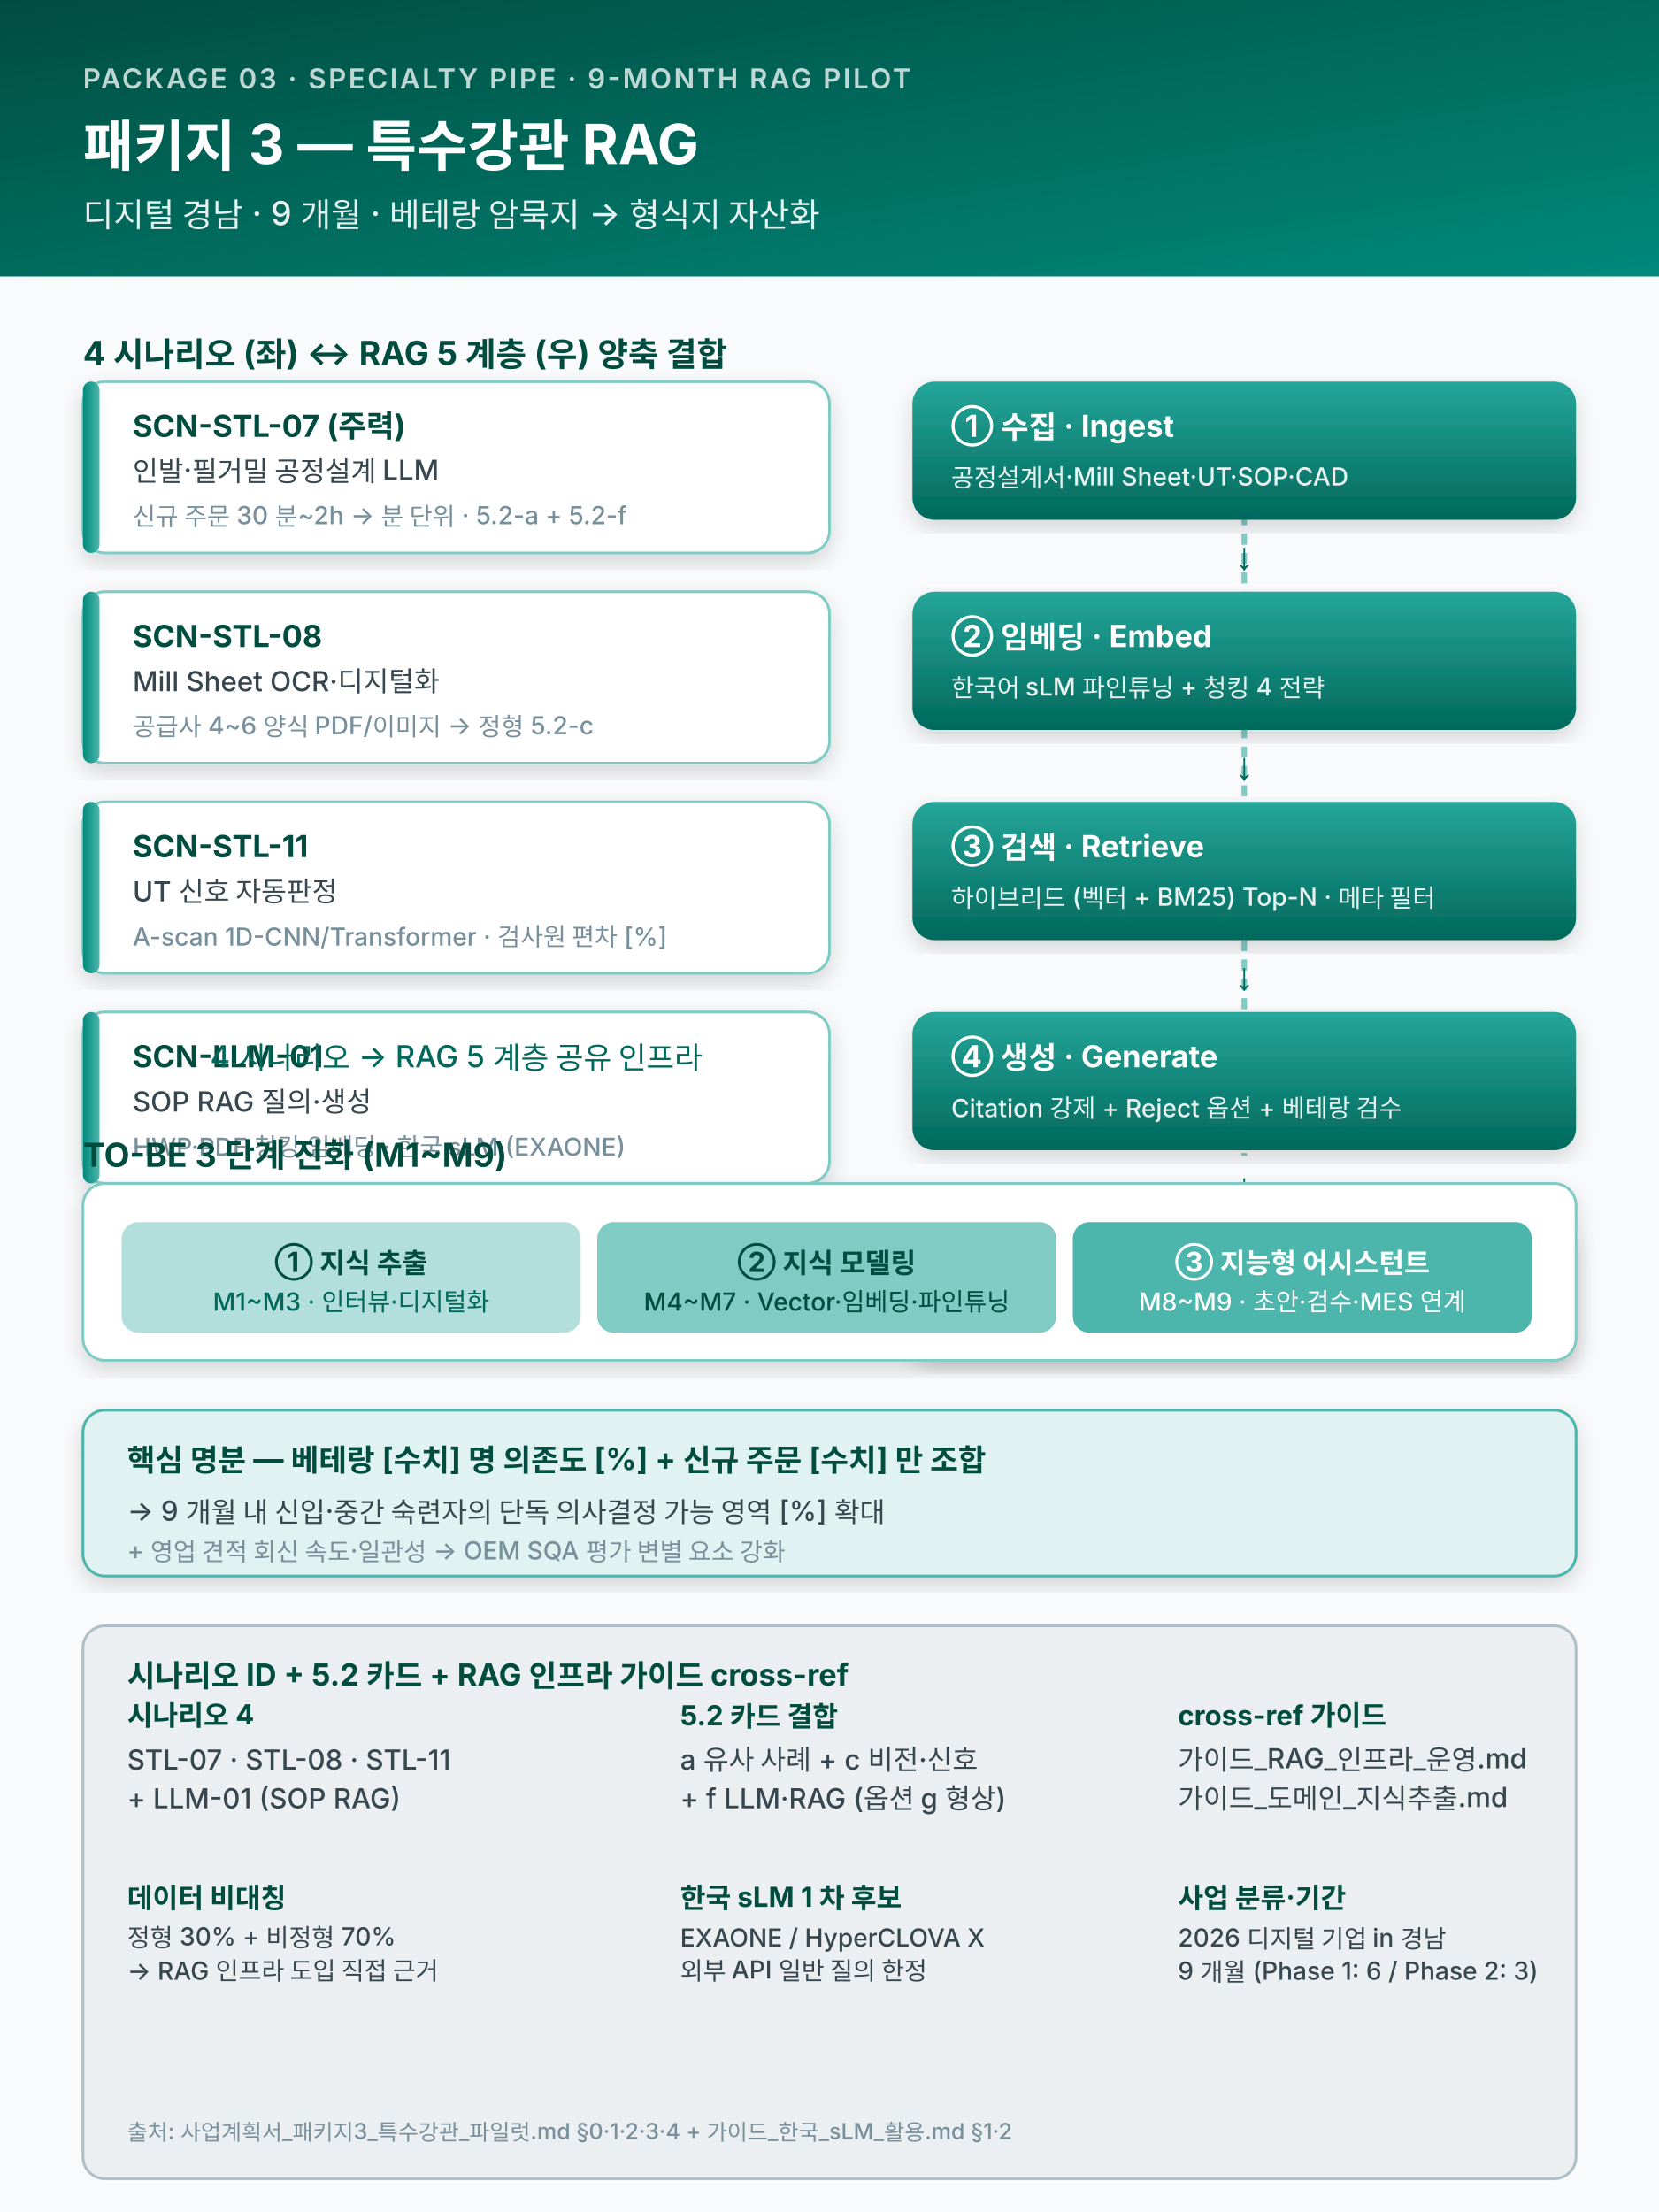
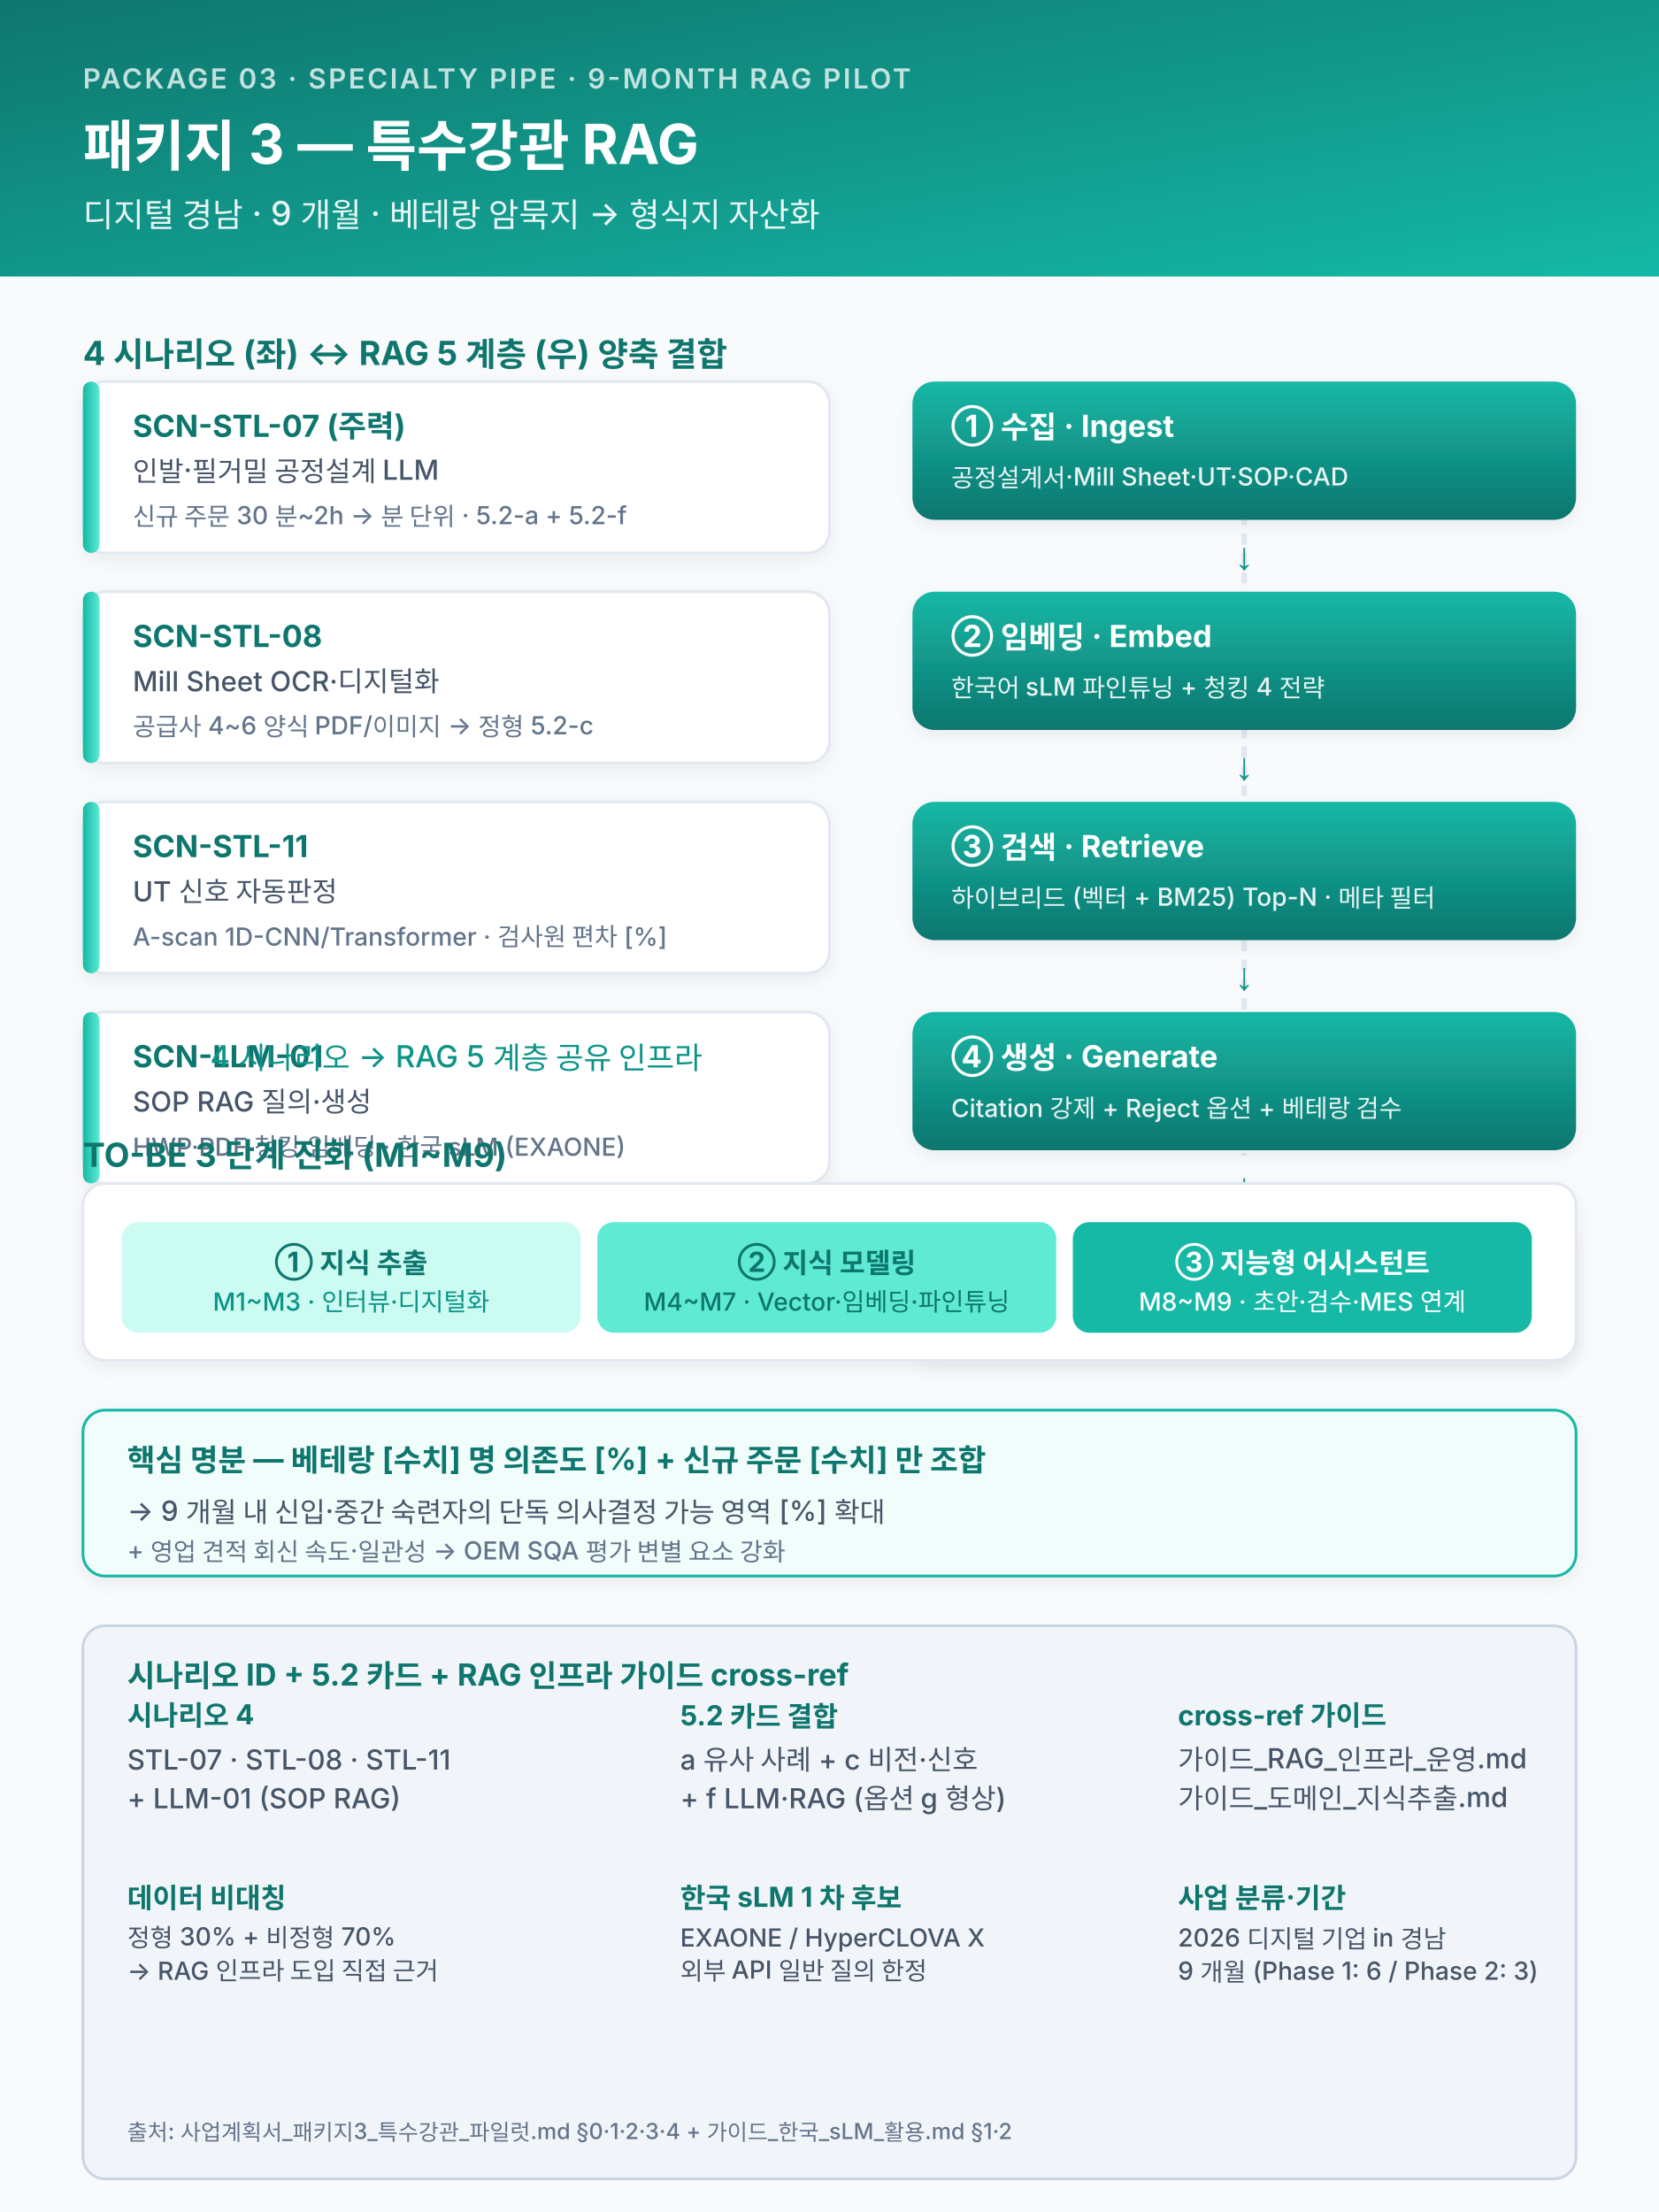
<svg xmlns="http://www.w3.org/2000/svg" viewBox="0 0 600 800" role="img" aria-label="패키지 3 — 특수강관 RAG 9 개월 (4 시나리오 + RAG 5 계층 수집·임베딩·검색·생성·감사 위→아래 흐름)" class="zoomable">
  <defs>
    <linearGradient id="pkg3-header" x1="0" y1="0" x2="1" y2="1">
-       <stop offset="0%" stop-color="#004D40" />
-       <stop offset="100%" stop-color="#00897B" />
+       <stop offset="0%" stop-color="#0F766E" />
+       <stop offset="100%" stop-color="#14B8A6" />
    </linearGradient>
    <linearGradient id="pkg3-rag" x1="0" y1="0" x2="0" y2="1">
-       <stop offset="0%" stop-color="#26A69A" />
-       <stop offset="100%" stop-color="#00695C" />
+       <stop offset="0%" stop-color="#14B8A6" />
+       <stop offset="100%" stop-color="#0F766E" />
    </linearGradient>
    <linearGradient id="pkg3-scn" x1="0" y1="0" x2="1" y2="0">
-       <stop offset="0%" stop-color="#00897B" />
-       <stop offset="100%" stop-color="#4DB6AC" />
+       <stop offset="0%" stop-color="#14B8A6" />
+       <stop offset="100%" stop-color="#5EEAD4" />
    </linearGradient>
-     <filter id="pkg3-shadow" x="-10%" y="-10%" width="120%" height="120%">
-       <feDropShadow dx="0" dy="3" stdDeviation="4" flood-color="#000" flood-opacity="0.15" />
+     <filter id="pkg3-shadow" x="-20%" y="-20%" width="140%" height="140%">
+       <feDropShadow dx="0" dy="4" stdDeviation="6" flood-color="#0F172A" flood-opacity="0.08" />
+       <feDropShadow dx="0" dy="2" stdDeviation="3" flood-color="#0F172A" flood-opacity="0.06" />
    </filter>
    <style>
      .ko { font-family: 'Pretendard', system-ui, -apple-system, sans-serif; font-weight: 700; }
      .ko-r { font-family: 'Pretendard', system-ui, -apple-system, sans-serif; font-weight: 500; }
      .en { font-family: 'Pretendard', system-ui, -apple-system, sans-serif; font-weight: 600; letter-spacing: 0.08em; }
    </style>
  </defs>
  <rect width="600" height="800" fill="#F8FAFC" />
  <rect width="600" height="100" fill="url(#pkg3-header)" />
  <text x="30" y="32" class="en" fill="rgba(255,255,255,0.75)" font-size="10">PACKAGE 03 · SPECIALTY PIPE · 9-MONTH RAG PILOT</text>
  <text x="30" y="60" class="ko" fill="white" font-size="20">패키지 3 — 특수강관 RAG</text>
  <text x="30" y="82" class="ko-r" fill="rgba(255,255,255,0.9)" font-size="12">디지털 경남 · 9 개월 · 베테랑 암묵지 → 형식지 자산화</text>
  <g transform="translate(30, 118)">
-     <text x="0" y="14" class="ko" fill="#004D40" font-size="12">4 시나리오 (좌) ↔ RAG 5 계층 (우) 양축 결합</text>
+     <text x="0" y="14" class="ko" fill="#0F766E" font-size="12">4 시나리오 (좌) ↔ RAG 5 계층 (우) 양축 결합</text>
  </g>
  <g transform="translate(30, 138)">
    <g filter="url(#pkg3-shadow)">
-       <rect width="270" height="62" rx="8" fill="white" stroke="#80CBC4" stroke-width="1" />
+       <rect width="270" height="62" rx="8" fill="white" stroke="#E2E8F0" stroke-width="1" />
      <rect width="6" height="62" rx="3" fill="url(#pkg3-scn)" />
-       <text x="18" y="20" class="ko" fill="#004D40" font-size="11">SCN-STL-07 (주력)</text>
-       <text x="18" y="36" class="ko-r" fill="#37474F" font-size="10">인발·필거밀 공정설계 LLM</text>
-       <text x="18" y="52" class="ko-r" fill="#78909C" font-size="9">신규 주문 30 분~2h → 분 단위 · 5.2-a + 5.2-f</text>
+       <text x="18" y="20" class="ko" fill="#0F766E" font-size="11">SCN-STL-07 (주력)</text>
+       <text x="18" y="36" class="ko-r" fill="#475569" font-size="10">인발·필거밀 공정설계 LLM</text>
+       <text x="18" y="52" class="ko-r" fill="#64748B" font-size="9">신규 주문 30 분~2h → 분 단위 · 5.2-a + 5.2-f</text>
    </g>
    <g transform="translate(0, 76)" filter="url(#pkg3-shadow)">
-       <rect width="270" height="62" rx="8" fill="white" stroke="#80CBC4" stroke-width="1" />
+       <rect width="270" height="62" rx="8" fill="white" stroke="#E2E8F0" stroke-width="1" />
      <rect width="6" height="62" rx="3" fill="url(#pkg3-scn)" />
-       <text x="18" y="20" class="ko" fill="#004D40" font-size="11">SCN-STL-08</text>
-       <text x="18" y="36" class="ko-r" fill="#37474F" font-size="10">Mill Sheet OCR·디지털화</text>
-       <text x="18" y="52" class="ko-r" fill="#78909C" font-size="9">공급사 4~6 양식 PDF/이미지 → 정형 5.2-c</text>
+       <text x="18" y="20" class="ko" fill="#0F766E" font-size="11">SCN-STL-08</text>
+       <text x="18" y="36" class="ko-r" fill="#475569" font-size="10">Mill Sheet OCR·디지털화</text>
+       <text x="18" y="52" class="ko-r" fill="#64748B" font-size="9">공급사 4~6 양식 PDF/이미지 → 정형 5.2-c</text>
    </g>
    <g transform="translate(0, 152)" filter="url(#pkg3-shadow)">
-       <rect width="270" height="62" rx="8" fill="white" stroke="#80CBC4" stroke-width="1" />
+       <rect width="270" height="62" rx="8" fill="white" stroke="#E2E8F0" stroke-width="1" />
      <rect width="6" height="62" rx="3" fill="url(#pkg3-scn)" />
-       <text x="18" y="20" class="ko" fill="#004D40" font-size="11">SCN-STL-11</text>
-       <text x="18" y="36" class="ko-r" fill="#37474F" font-size="10">UT 신호 자동판정</text>
-       <text x="18" y="52" class="ko-r" fill="#78909C" font-size="9">A-scan 1D-CNN/Transformer · 검사원 편차 [%]</text>
+       <text x="18" y="20" class="ko" fill="#0F766E" font-size="11">SCN-STL-11</text>
+       <text x="18" y="36" class="ko-r" fill="#475569" font-size="10">UT 신호 자동판정</text>
+       <text x="18" y="52" class="ko-r" fill="#64748B" font-size="9">A-scan 1D-CNN/Transformer · 검사원 편차 [%]</text>
    </g>
    <g transform="translate(0, 228)" filter="url(#pkg3-shadow)">
-       <rect width="270" height="62" rx="8" fill="white" stroke="#80CBC4" stroke-width="1" />
+       <rect width="270" height="62" rx="8" fill="white" stroke="#E2E8F0" stroke-width="1" />
      <rect width="6" height="62" rx="3" fill="url(#pkg3-scn)" />
-       <text x="18" y="20" class="ko" fill="#004D40" font-size="11">SCN-LLM-01</text>
-       <text x="18" y="36" class="ko-r" fill="#37474F" font-size="10">SOP RAG 질의·생성</text>
-       <text x="18" y="52" class="ko-r" fill="#78909C" font-size="9">HWP·PDF 청킹·임베딩 · 한국 sLM (EXAONE)</text>
+       <text x="18" y="20" class="ko" fill="#0F766E" font-size="11">SCN-LLM-01</text>
+       <text x="18" y="36" class="ko-r" fill="#475569" font-size="10">SOP RAG 질의·생성</text>
+       <text x="18" y="52" class="ko-r" fill="#64748B" font-size="9">HWP·PDF 청킹·임베딩 · 한국 sLM (EXAONE)</text>
    </g>
  </g>
  <g transform="translate(330, 138)">
-     <line x1="120" y1="20" x2="120" y2="280" stroke="#80CBC4" stroke-width="2" stroke-dasharray="4 3" />
+     <line x1="120" y1="20" x2="120" y2="280" stroke="#E2E8F0" stroke-width="2" stroke-dasharray="4 3" />
    <g filter="url(#pkg3-shadow)">
      <rect width="240" height="50" rx="8" fill="url(#pkg3-rag)" />
      <text x="14" y="20" class="ko" fill="white" font-size="11">① 수집 · Ingest</text>
      <text x="14" y="38" class="ko-r" fill="rgba(255,255,255,0.9)" font-size="9">공정설계서·Mill Sheet·UT·SOP·CAD</text>
    </g>
-     <text x="120" y="68" text-anchor="middle" fill="#00695C" font-size="14">↓</text>
+     <text x="120" y="68" text-anchor="middle" fill="#0D9488" font-size="14">↓</text>
    <g transform="translate(0, 76)" filter="url(#pkg3-shadow)">
      <rect width="240" height="50" rx="8" fill="url(#pkg3-rag)" />
      <text x="14" y="20" class="ko" fill="white" font-size="11">② 임베딩 · Embed</text>
      <text x="14" y="38" class="ko-r" fill="rgba(255,255,255,0.9)" font-size="9">한국어 sLM 파인튜닝 + 청킹 4 전략</text>
    </g>
-     <text x="120" y="144" text-anchor="middle" fill="#00695C" font-size="14">↓</text>
+     <text x="120" y="144" text-anchor="middle" fill="#0D9488" font-size="14">↓</text>
    <g transform="translate(0, 152)" filter="url(#pkg3-shadow)">
      <rect width="240" height="50" rx="8" fill="url(#pkg3-rag)" />
      <text x="14" y="20" class="ko" fill="white" font-size="11">③ 검색 · Retrieve</text>
      <text x="14" y="38" class="ko-r" fill="rgba(255,255,255,0.9)" font-size="9">하이브리드 (벡터 + BM25) Top-N · 메타 필터</text>
    </g>
-     <text x="120" y="220" text-anchor="middle" fill="#00695C" font-size="14">↓</text>
+     <text x="120" y="220" text-anchor="middle" fill="#0D9488" font-size="14">↓</text>
    <g transform="translate(0, 228)" filter="url(#pkg3-shadow)">
      <rect width="240" height="50" rx="8" fill="url(#pkg3-rag)" />
      <text x="14" y="20" class="ko" fill="white" font-size="11">④ 생성 · Generate</text>
      <text x="14" y="38" class="ko-r" fill="rgba(255,255,255,0.9)" font-size="9">Citation 강제 + Reject 옵션 + 베테랑 검수</text>
    </g>
-     <text x="120" y="296" text-anchor="middle" fill="#00695C" font-size="14">↓</text>
+     <text x="120" y="296" text-anchor="middle" fill="#0D9488" font-size="14">↓</text>
    <g transform="translate(0, 304)" filter="url(#pkg3-shadow)">
      <rect width="240" height="50" rx="8" fill="url(#pkg3-rag)" />
      <text x="14" y="20" class="ko" fill="white" font-size="11">⑤ 감사 · Audit</text>
      <text x="14" y="38" class="ko-r" fill="rgba(255,255,255,0.9)" font-size="9">골드셋 평가 + 답변 로그 + 권한·보안</text>
    </g>
  </g>
  <g transform="translate(165, 386)">
-     <text text-anchor="middle" fill="#00695C" font-size="11" class="ko-r">4 시나리오 → RAG 5 계층 공유 인프라</text>
+     <text text-anchor="middle" fill="#0D9488" font-size="11" class="ko-r">4 시나리오 → RAG 5 계층 공유 인프라</text>
  </g>
  <g transform="translate(30, 408)">
-     <text x="0" y="14" class="ko" fill="#004D40" font-size="12">TO-BE 3 단계 진화 (M1~M9)</text>
+     <text x="0" y="14" class="ko" fill="#0F766E" font-size="12">TO-BE 3 단계 진화 (M1~M9)</text>
  </g>
  <g transform="translate(30, 428)" filter="url(#pkg3-shadow)">
-     <rect width="540" height="64" rx="8" fill="white" stroke="#80CBC4" stroke-width="1" />
+     <rect width="540" height="64" rx="8" fill="white" stroke="#E2E8F0" stroke-width="1" />
    <g transform="translate(14, 14)">
-       <rect width="166" height="40" rx="6" fill="#B2DFDB" />
-       <text x="83" y="18" text-anchor="middle" class="ko" fill="#004D40" font-size="10">① 지식 추출</text>
-       <text x="83" y="32" text-anchor="middle" class="ko-r" fill="#00695C" font-size="9">M1~M3 · 인터뷰·디지털화</text>
+       <rect width="166" height="40" rx="6" fill="#CCFBF1" />
+       <text x="83" y="18" text-anchor="middle" class="ko" fill="#0F766E" font-size="10">① 지식 추출</text>
+       <text x="83" y="32" text-anchor="middle" class="ko-r" fill="#0D9488" font-size="9">M1~M3 · 인터뷰·디지털화</text>
    </g>
    <g transform="translate(186, 14)">
-       <rect width="166" height="40" rx="6" fill="#80CBC4" />
-       <text x="83" y="18" text-anchor="middle" class="ko" fill="#004D40" font-size="10">② 지식 모델링</text>
-       <text x="83" y="32" text-anchor="middle" class="ko-r" fill="#004D40" font-size="9">M4~M7 · Vector·임베딩·파인튜닝</text>
+       <rect width="166" height="40" rx="6" fill="#5EEAD4" />
+       <text x="83" y="18" text-anchor="middle" class="ko" fill="#0F766E" font-size="10">② 지식 모델링</text>
+       <text x="83" y="32" text-anchor="middle" class="ko-r" fill="#0F766E" font-size="9">M4~M7 · Vector·임베딩·파인튜닝</text>
    </g>
    <g transform="translate(358, 14)">
-       <rect width="166" height="40" rx="6" fill="#4DB6AC" />
+       <rect width="166" height="40" rx="6" fill="#14B8A6" />
      <text x="83" y="18" text-anchor="middle" class="ko" fill="white" font-size="10">③ 지능형 어시스턴트</text>
      <text x="83" y="32" text-anchor="middle" class="ko-r" fill="white" font-size="9">M8~M9 · 초안·검수·MES 연계</text>
    </g>
  </g>
  <g transform="translate(30, 510)" filter="url(#pkg3-shadow)">
-     <rect width="540" height="60" rx="8" fill="#E0F2F1" stroke="#4DB6AC" stroke-width="1" />
-     <text x="16" y="22" class="ko" fill="#004D40" font-size="11">핵심 명분 — 베테랑 [수치] 명 의존도 [%] + 신규 주문 [수치] 만 조합</text>
-     <text x="16" y="40" class="ko-r" fill="#37474F" font-size="10">→ 9 개월 내 신입·중간 숙련자의 단독 의사결정 가능 영역 [%] 확대</text>
-     <text x="16" y="54" class="ko-r" fill="#78909C" font-size="9">+ 영업 견적 회신 속도·일관성 → OEM SQA 평가 변별 요소 강화</text>
+     <rect width="540" height="60" rx="8" fill="#F0FDFA" stroke="#14B8A6" stroke-width="1" />
+     <text x="16" y="22" class="ko" fill="#0F766E" font-size="11">핵심 명분 — 베테랑 [수치] 명 의존도 [%] + 신규 주문 [수치] 만 조합</text>
+     <text x="16" y="40" class="ko-r" fill="#475569" font-size="10">→ 9 개월 내 신입·중간 숙련자의 단독 의사결정 가능 영역 [%] 확대</text>
+     <text x="16" y="54" class="ko-r" fill="#64748B" font-size="9">+ 영업 견적 회신 속도·일관성 → OEM SQA 평가 변별 요소 강화</text>
  </g>
  <g transform="translate(30, 588)">
-     <rect width="540" height="200" rx="8" fill="#ECEFF1" stroke="#B0BEC5" stroke-width="1" />
-     <text x="16" y="22" class="ko" fill="#004D40" font-size="11">시나리오 ID + 5.2 카드 + RAG 인프라 가이드 cross-ref</text>
-     <g transform="translate(16, 36)" class="ko-r" font-size="10" fill="#37474F">
-       <text y="0" class="ko" fill="#004D40">시나리오 4</text>
+     <rect width="540" height="200" rx="8" fill="#F1F5F9" stroke="#CBD5E1" stroke-width="1" />
+     <text x="16" y="22" class="ko" fill="#0F766E" font-size="11">시나리오 ID + 5.2 카드 + RAG 인프라 가이드 cross-ref</text>
+     <g transform="translate(16, 36)" class="ko-r" font-size="10" fill="#475569">
+       <text y="0" class="ko" fill="#0F766E">시나리오 4</text>
      <text y="16">STL-07 · STL-08 · STL-11</text>
      <text y="30">+ LLM-01 (SOP RAG)</text>
-       <text x="200" y="0" class="ko" fill="#004D40">5.2 카드 결합</text>
+       <text x="200" y="0" class="ko" fill="#0F766E">5.2 카드 결합</text>
      <text x="200" y="16">a 유사 사례 + c 비전·신호</text>
      <text x="200" y="30">+ f LLM·RAG (옵션 g 형상)</text>
-       <text x="380" y="0" class="ko" fill="#004D40">cross-ref 가이드</text>
+       <text x="380" y="0" class="ko" fill="#0F766E">cross-ref 가이드</text>
      <text x="380" y="16">가이드_RAG_인프라_운영.md</text>
      <text x="380" y="30">가이드_도메인_지식추출.md</text>
    </g>
-     <g transform="translate(16, 102)" class="ko-r" font-size="9" fill="#37474F">
-       <text y="0" class="ko" fill="#004D40" font-size="10">데이터 비대칭</text>
+     <g transform="translate(16, 102)" class="ko-r" font-size="9" fill="#475569">
+       <text y="0" class="ko" fill="#0F766E" font-size="10">데이터 비대칭</text>
      <text y="14">정형 30% + 비정형 70%</text>
      <text y="26">→ RAG 인프라 도입 직접 근거</text>
-       <text x="200" y="0" class="ko" fill="#004D40" font-size="10">한국 sLM 1 차 후보</text>
+       <text x="200" y="0" class="ko" fill="#0F766E" font-size="10">한국 sLM 1 차 후보</text>
      <text x="200" y="14">EXAONE / HyperCLOVA X</text>
      <text x="200" y="26">외부 API 일반 질의 한정</text>
-       <text x="380" y="0" class="ko" fill="#004D40" font-size="10">사업 분류·기간</text>
+       <text x="380" y="0" class="ko" fill="#0F766E" font-size="10">사업 분류·기간</text>
      <text x="380" y="14">2026 디지털 기업 in 경남</text>
      <text x="380" y="26">9 개월 (Phase 1: 6 / Phase 2: 3)</text>
    </g>
-     <text x="16" y="186" class="ko-r" fill="#78909C" font-size="8">출처: 사업계획서_패키지3_특수강관_파일럿.md §0·1·2·3·4 + 가이드_한국_sLM_활용.md §1·2</text>
+     <text x="16" y="186" class="ko-r" fill="#64748B" font-size="8">출처: 사업계획서_패키지3_특수강관_파일럿.md §0·1·2·3·4 + 가이드_한국_sLM_활용.md §1·2</text>
  </g>
</svg>
